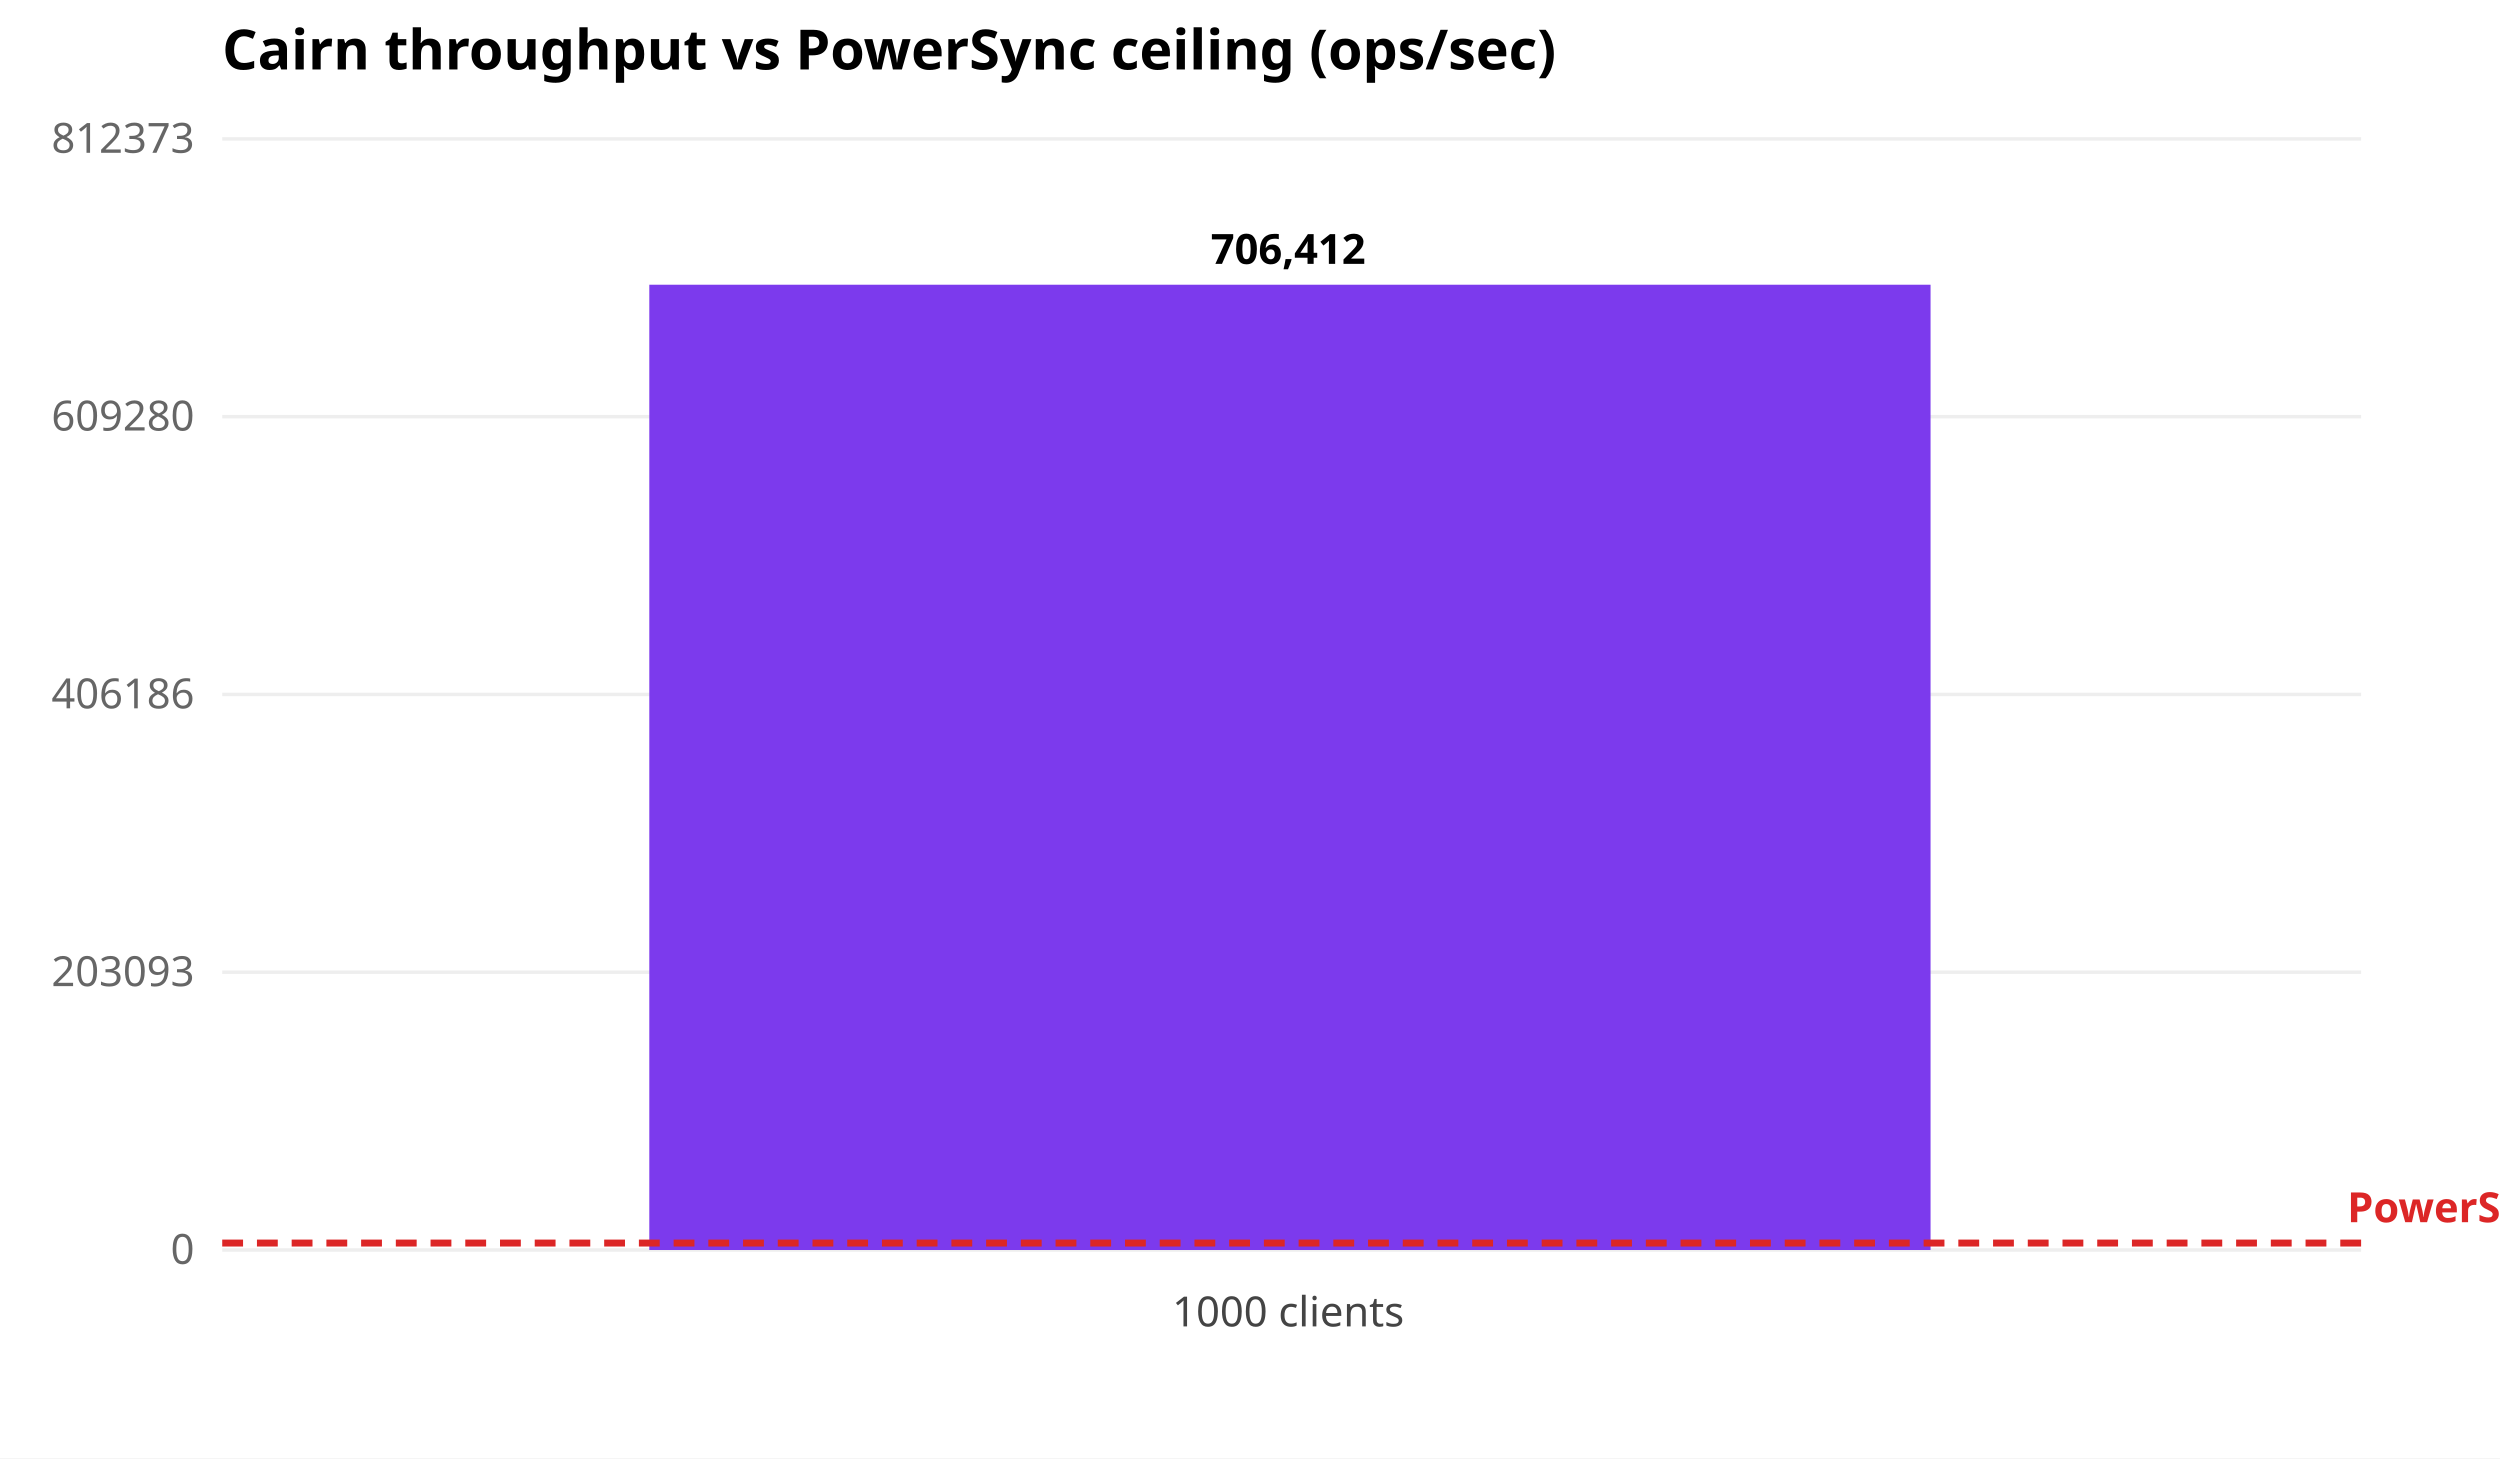
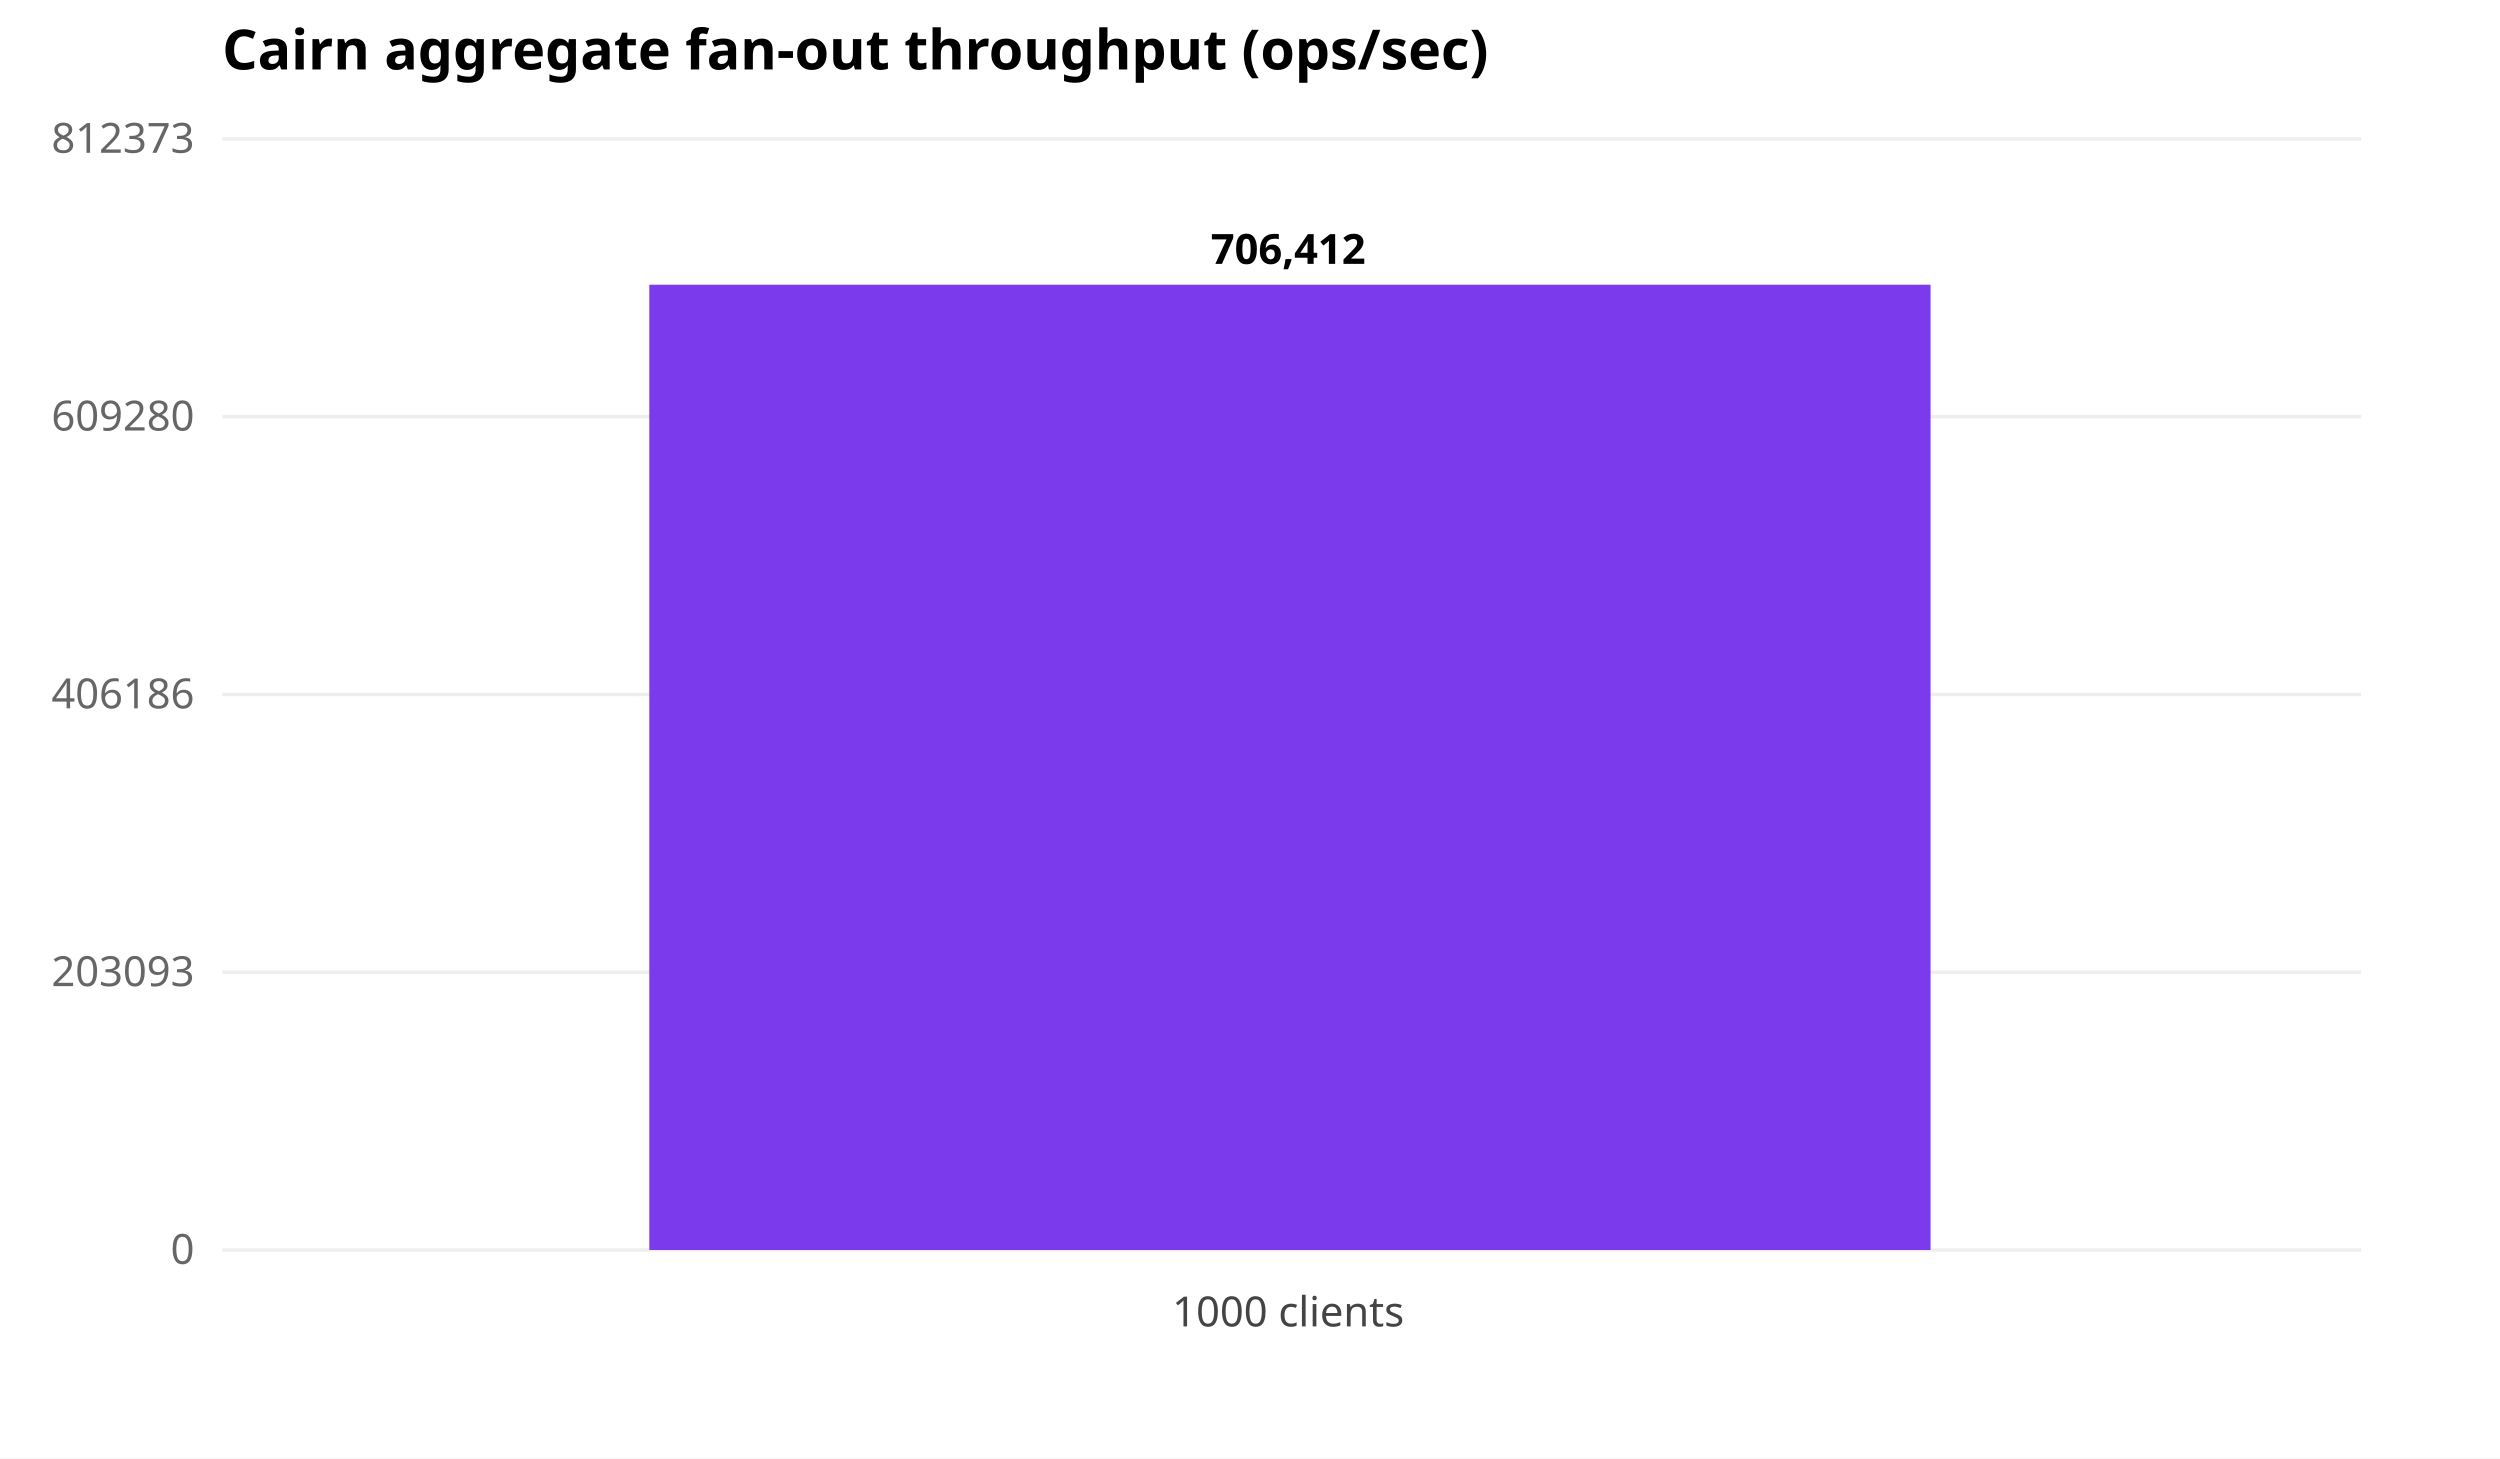
<svg xmlns="http://www.w3.org/2000/svg" width="720" height="420" font-family="sans-serif" font-size="12">
  <rect width="100%" height="100%" fill="white" />
-   <text x="64" y="20" font-size="16" font-weight="bold">Cairn throughput vs PowerSync ceiling (ops/sec)</text>
+   <text x="64" y="20" font-size="16" font-weight="bold">Cairn aggregate fan-out throughput (ops/sec)</text>
  <line x1="64" y1="360" x2="680" y2="360" stroke="#eee" />
  <text x="56" y="364" text-anchor="end" fill="#666">0</text>
  <line x1="64" y1="280" x2="680" y2="280" stroke="#eee" />
  <text x="56" y="284" text-anchor="end" fill="#666">203093</text>
  <line x1="64" y1="200" x2="680" y2="200" stroke="#eee" />
  <text x="56" y="204" text-anchor="end" fill="#666">406186</text>
  <line x1="64" y1="120" x2="680" y2="120" stroke="#eee" />
  <text x="56" y="124" text-anchor="end" fill="#666">609280</text>
  <line x1="64" y1="40" x2="680" y2="40" stroke="#eee" />
  <text x="56" y="44" text-anchor="end" fill="#666">812373</text>
  <rect x="187" y="82" width="369" height="278" fill="#7c3aed" />
  <text x="371" y="76" text-anchor="middle" font-weight="bold">706,412</text>
  <text x="371" y="382" text-anchor="middle" fill="#444">1000 clients</text>
-   <line x1="64" y1="358" x2="680" y2="358" stroke="#dc2626" stroke-width="2" stroke-dasharray="6,4" />
-   <text x="676" y="352" fill="#dc2626" font-weight="bold">PowerSync ceiling ~4000 ops/sec</text>
</svg>
